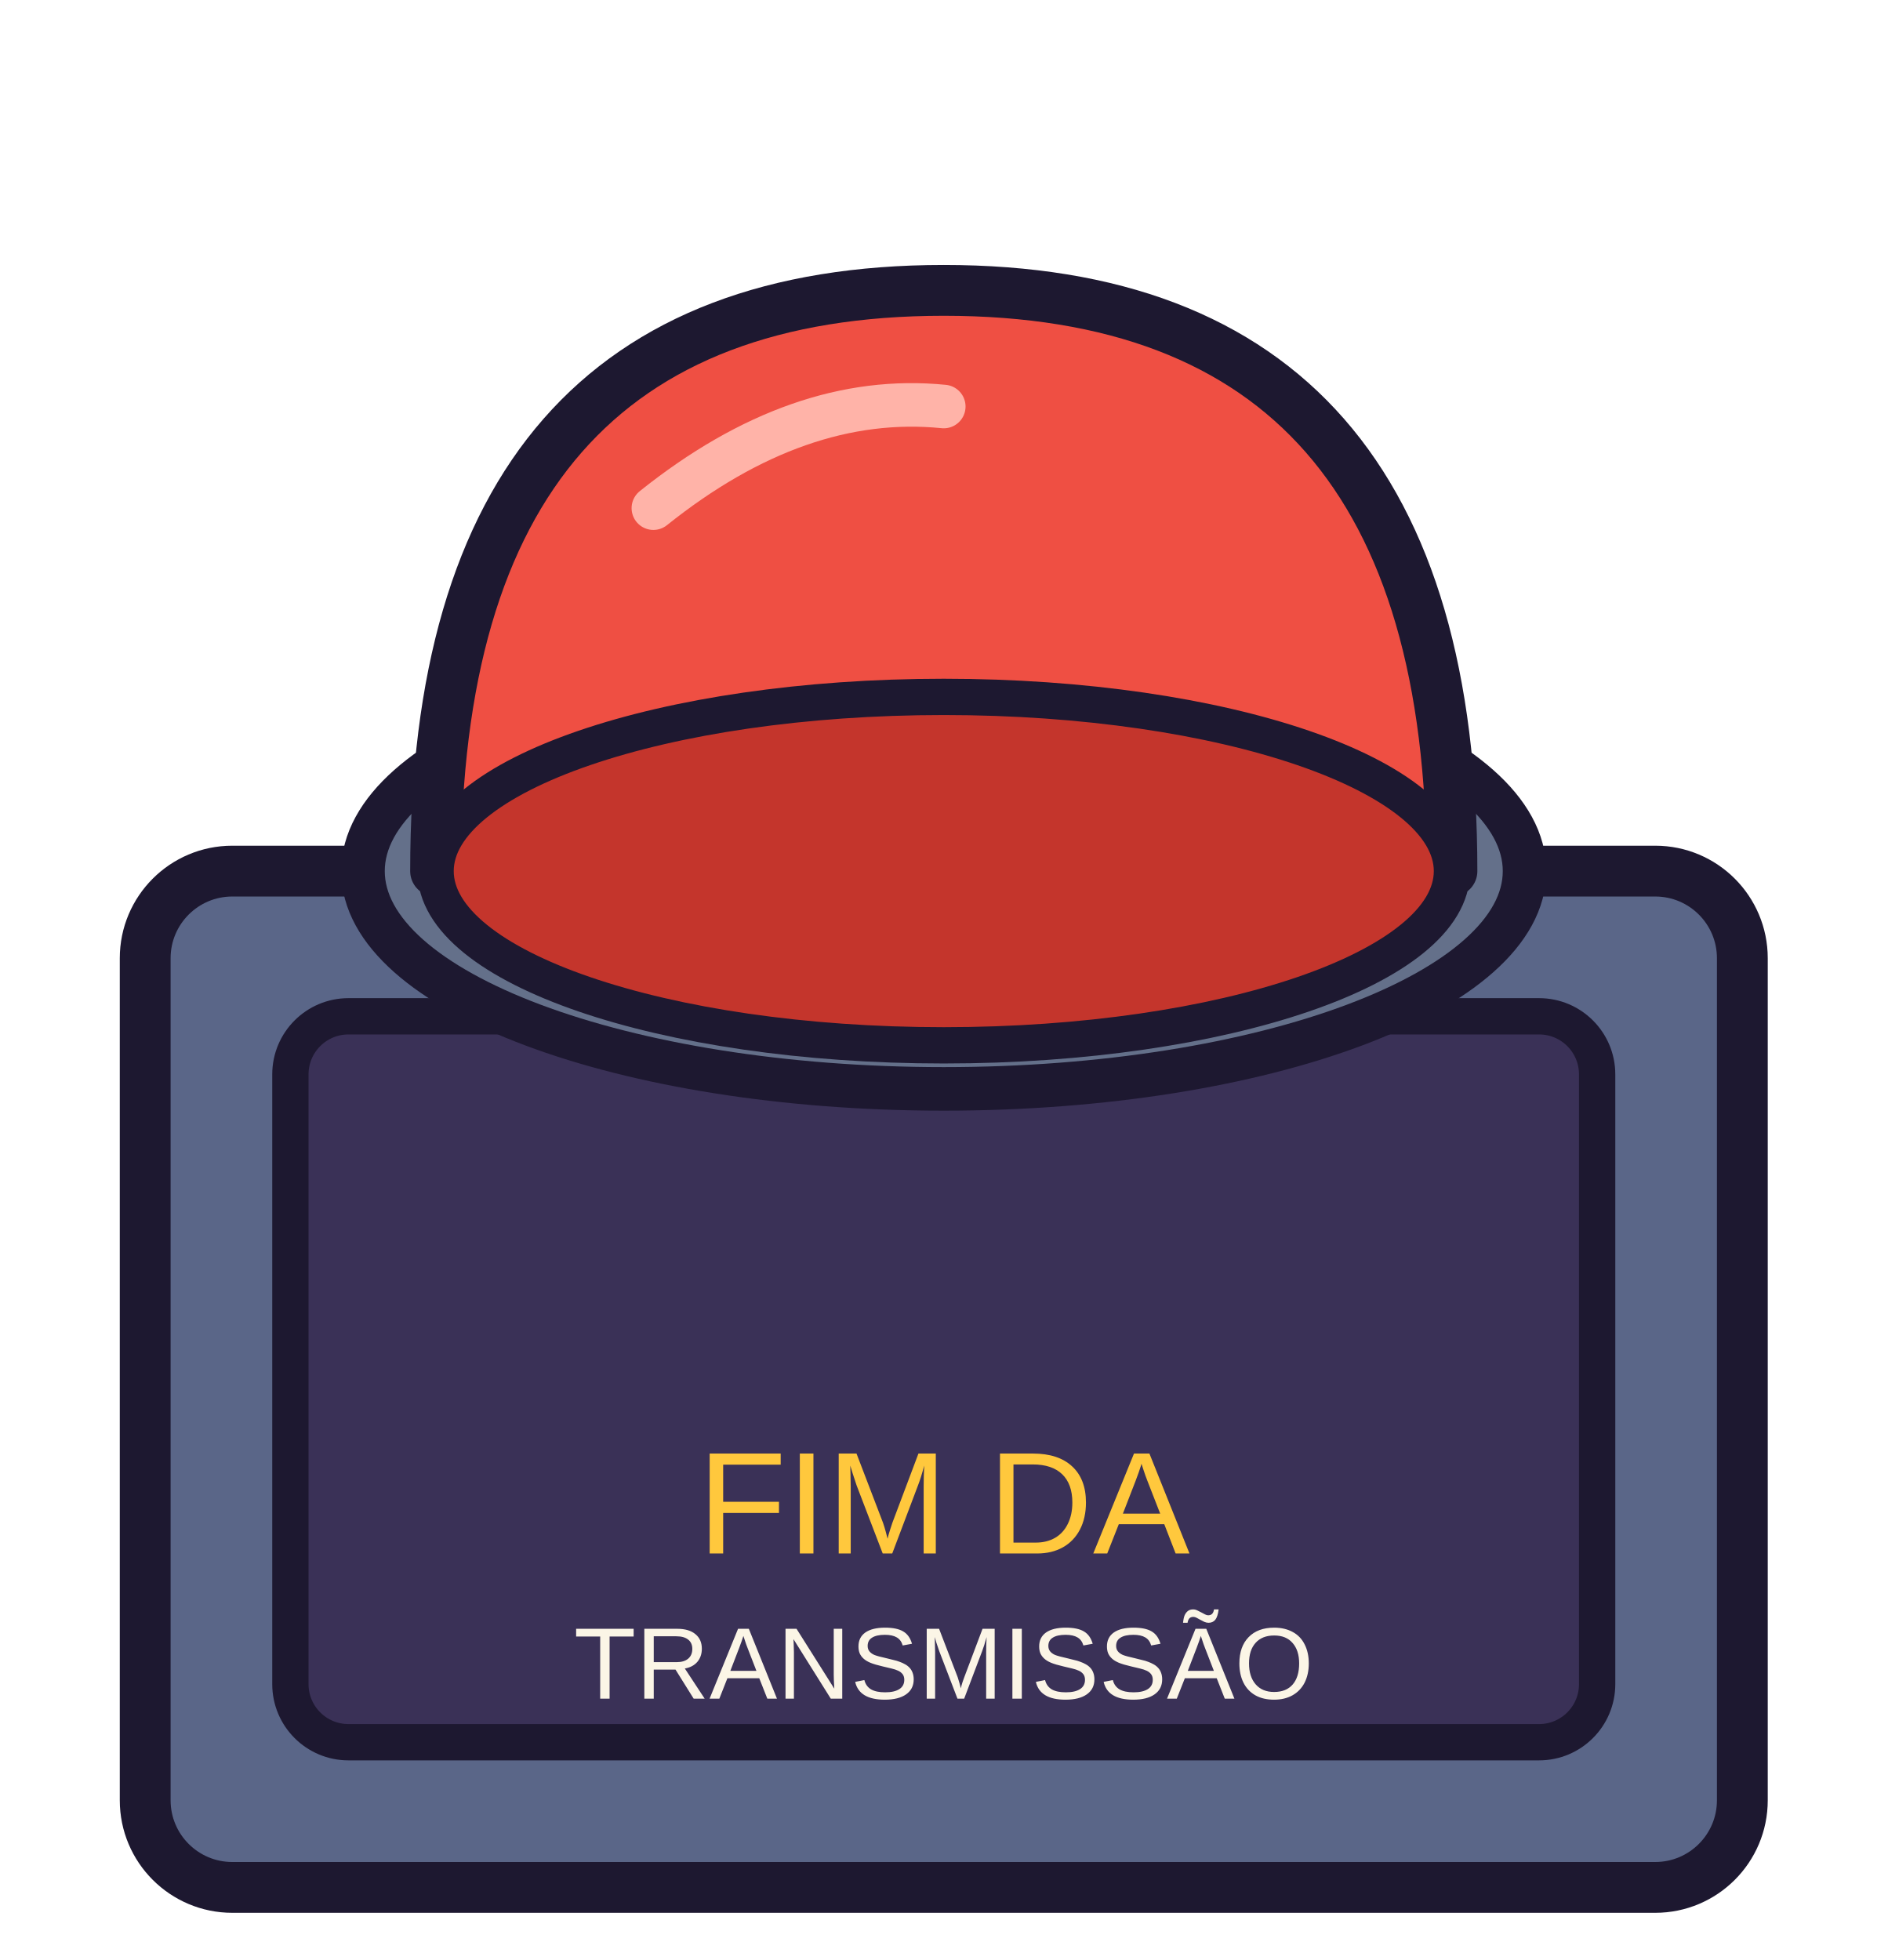
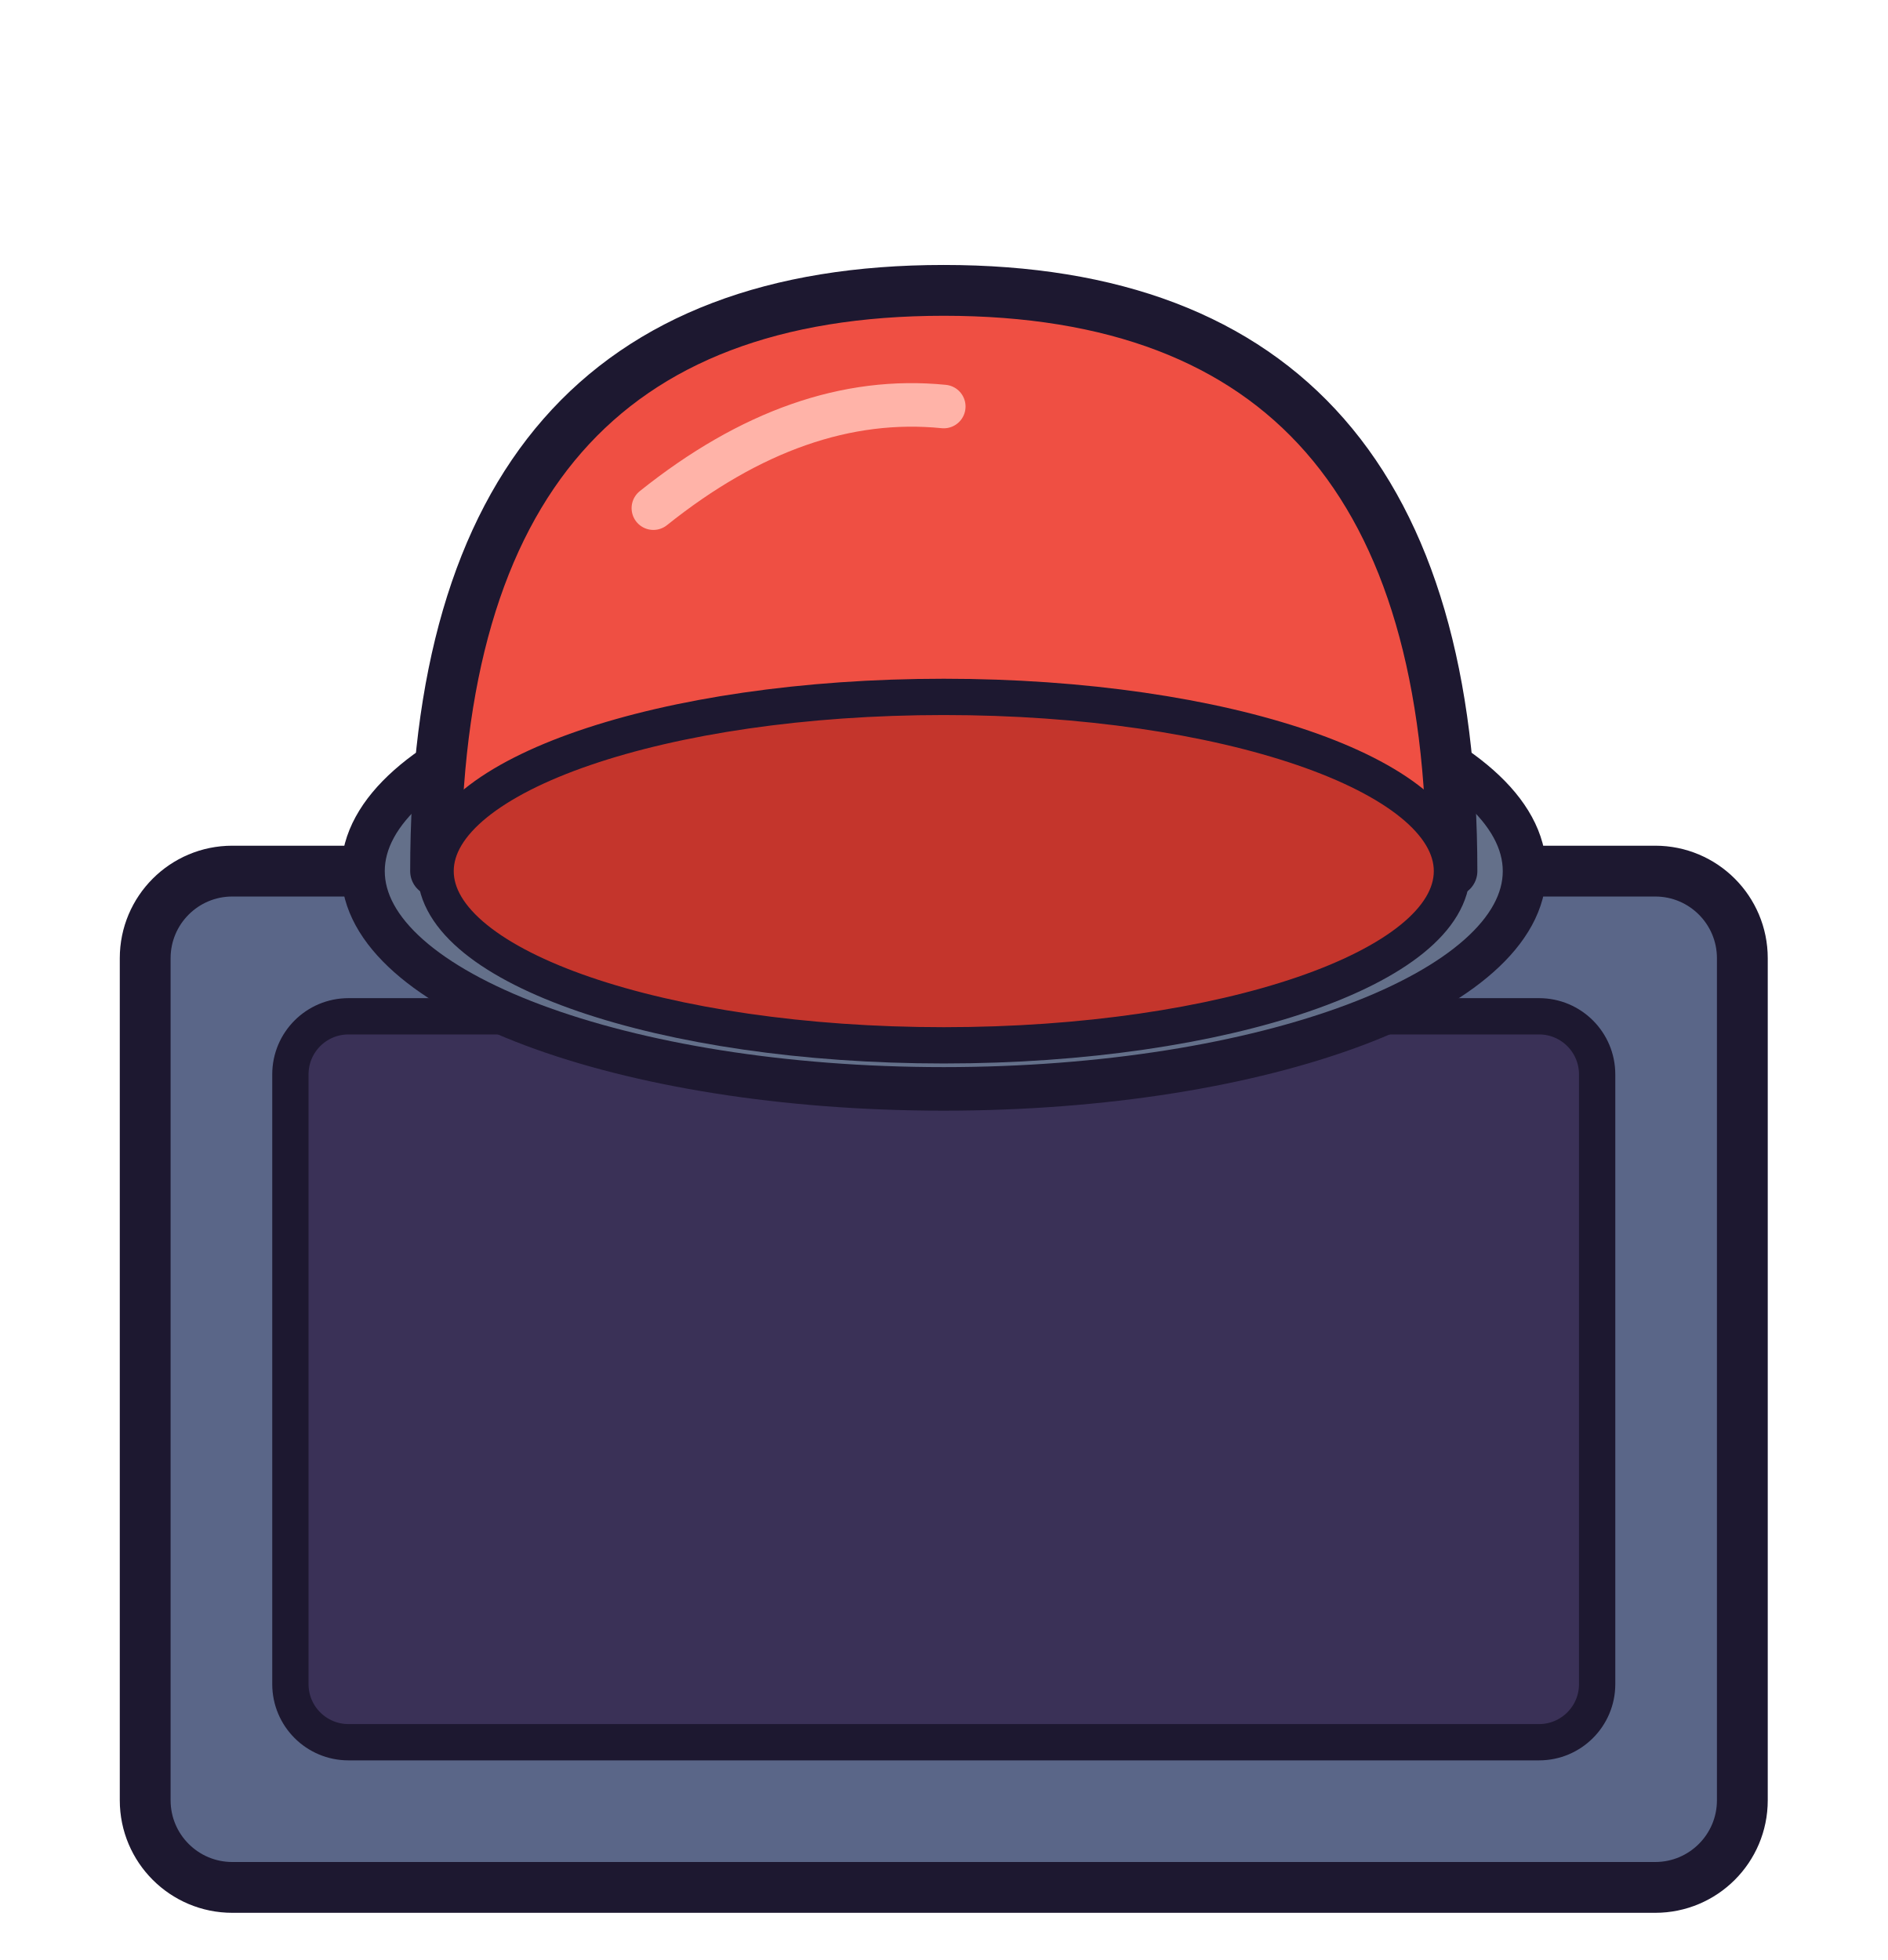
<svg xmlns="http://www.w3.org/2000/svg" viewBox="0 0 260 270" width="260" height="270">
  <rect x="20" y="120" width="220" height="140" rx="12" fill="#5a6688" stroke="#1d1830" stroke-width="7" />
  <rect x="40" y="140" width="180" height="100" rx="8" fill="#3a3157" stroke="#1d1830" stroke-width="5" />
  <ellipse cx="130" cy="120" rx="80" ry="30" fill="#64708a" stroke="#1d1830" stroke-width="6" />
  <path d="M60 120 Q60 40 130 40 Q200 40 200 120 Z" fill="#ef4f43" stroke="#1d1830" stroke-width="7" stroke-linejoin="round" stroke-linecap="round" />
  <ellipse cx="130" cy="120" rx="70" ry="24" fill="#c4352c" stroke="#1d1830" stroke-width="5" />
  <path d="M90 70 Q110 54 130 56" fill="none" stroke="#ffb3a8" stroke-width="6" stroke-linecap="round" stroke-linejoin="round" />
-   <text x="130" y="214" text-anchor="middle" font-family="Arial Black, Arial, sans-serif" font-size="20" fill="#ffc83d">FIM DA</text>
-   <text x="130" y="234" text-anchor="middle" font-family="Arial Black, Arial, sans-serif" font-size="14" fill="#fbf5e6">TRANSMISSÃO</text>
</svg>
